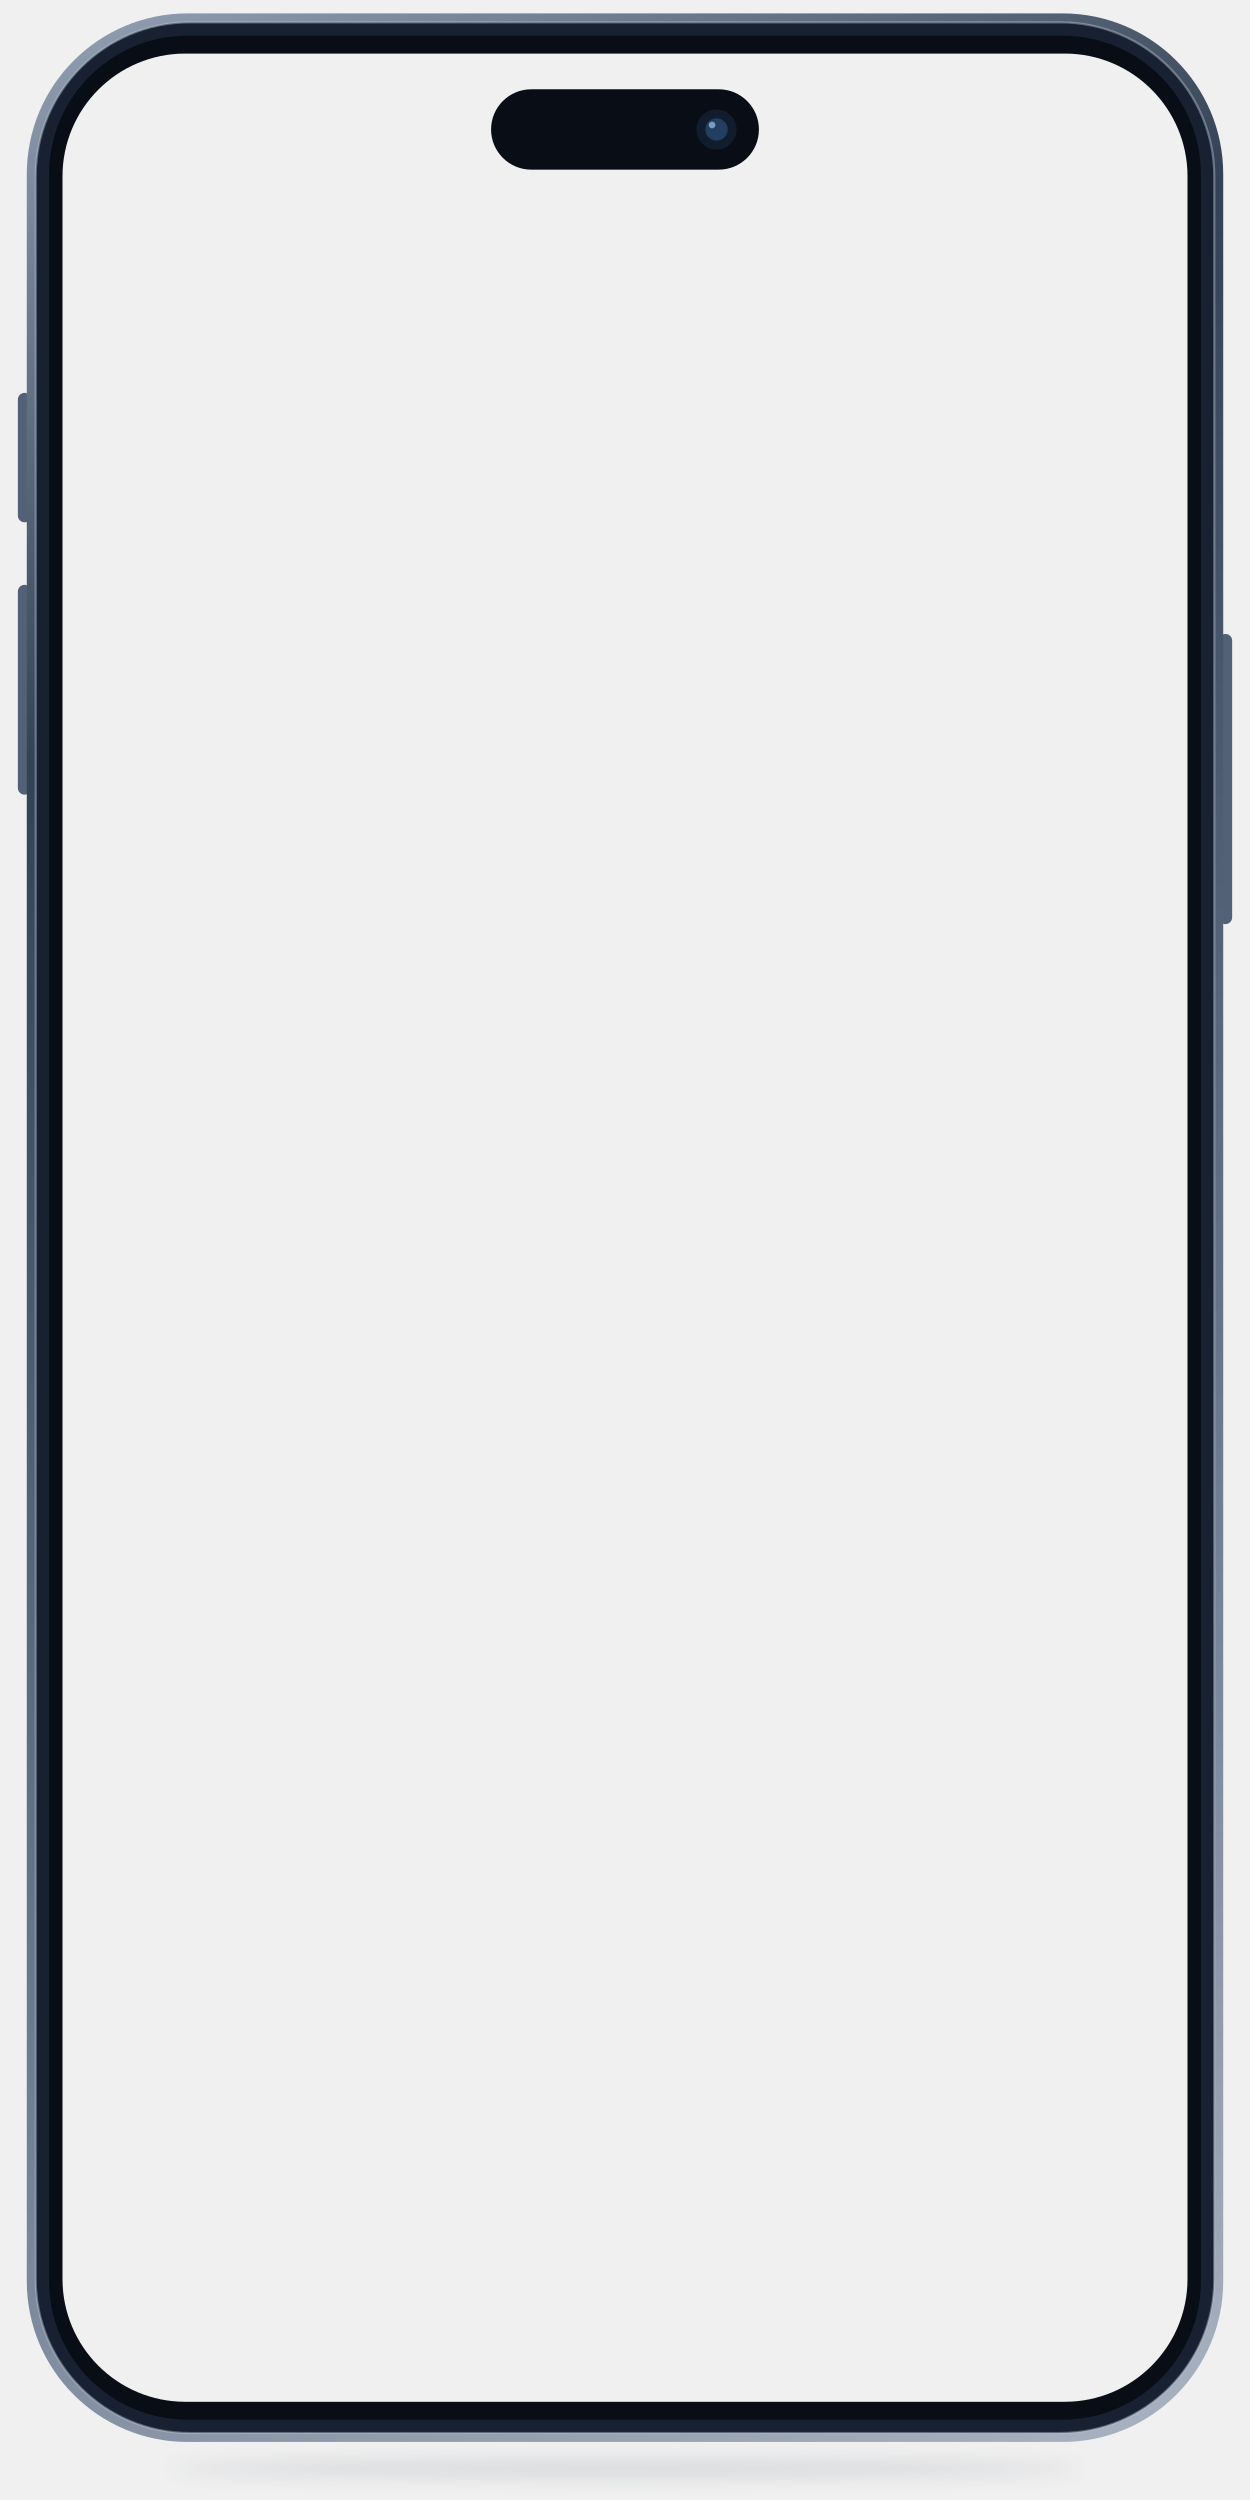
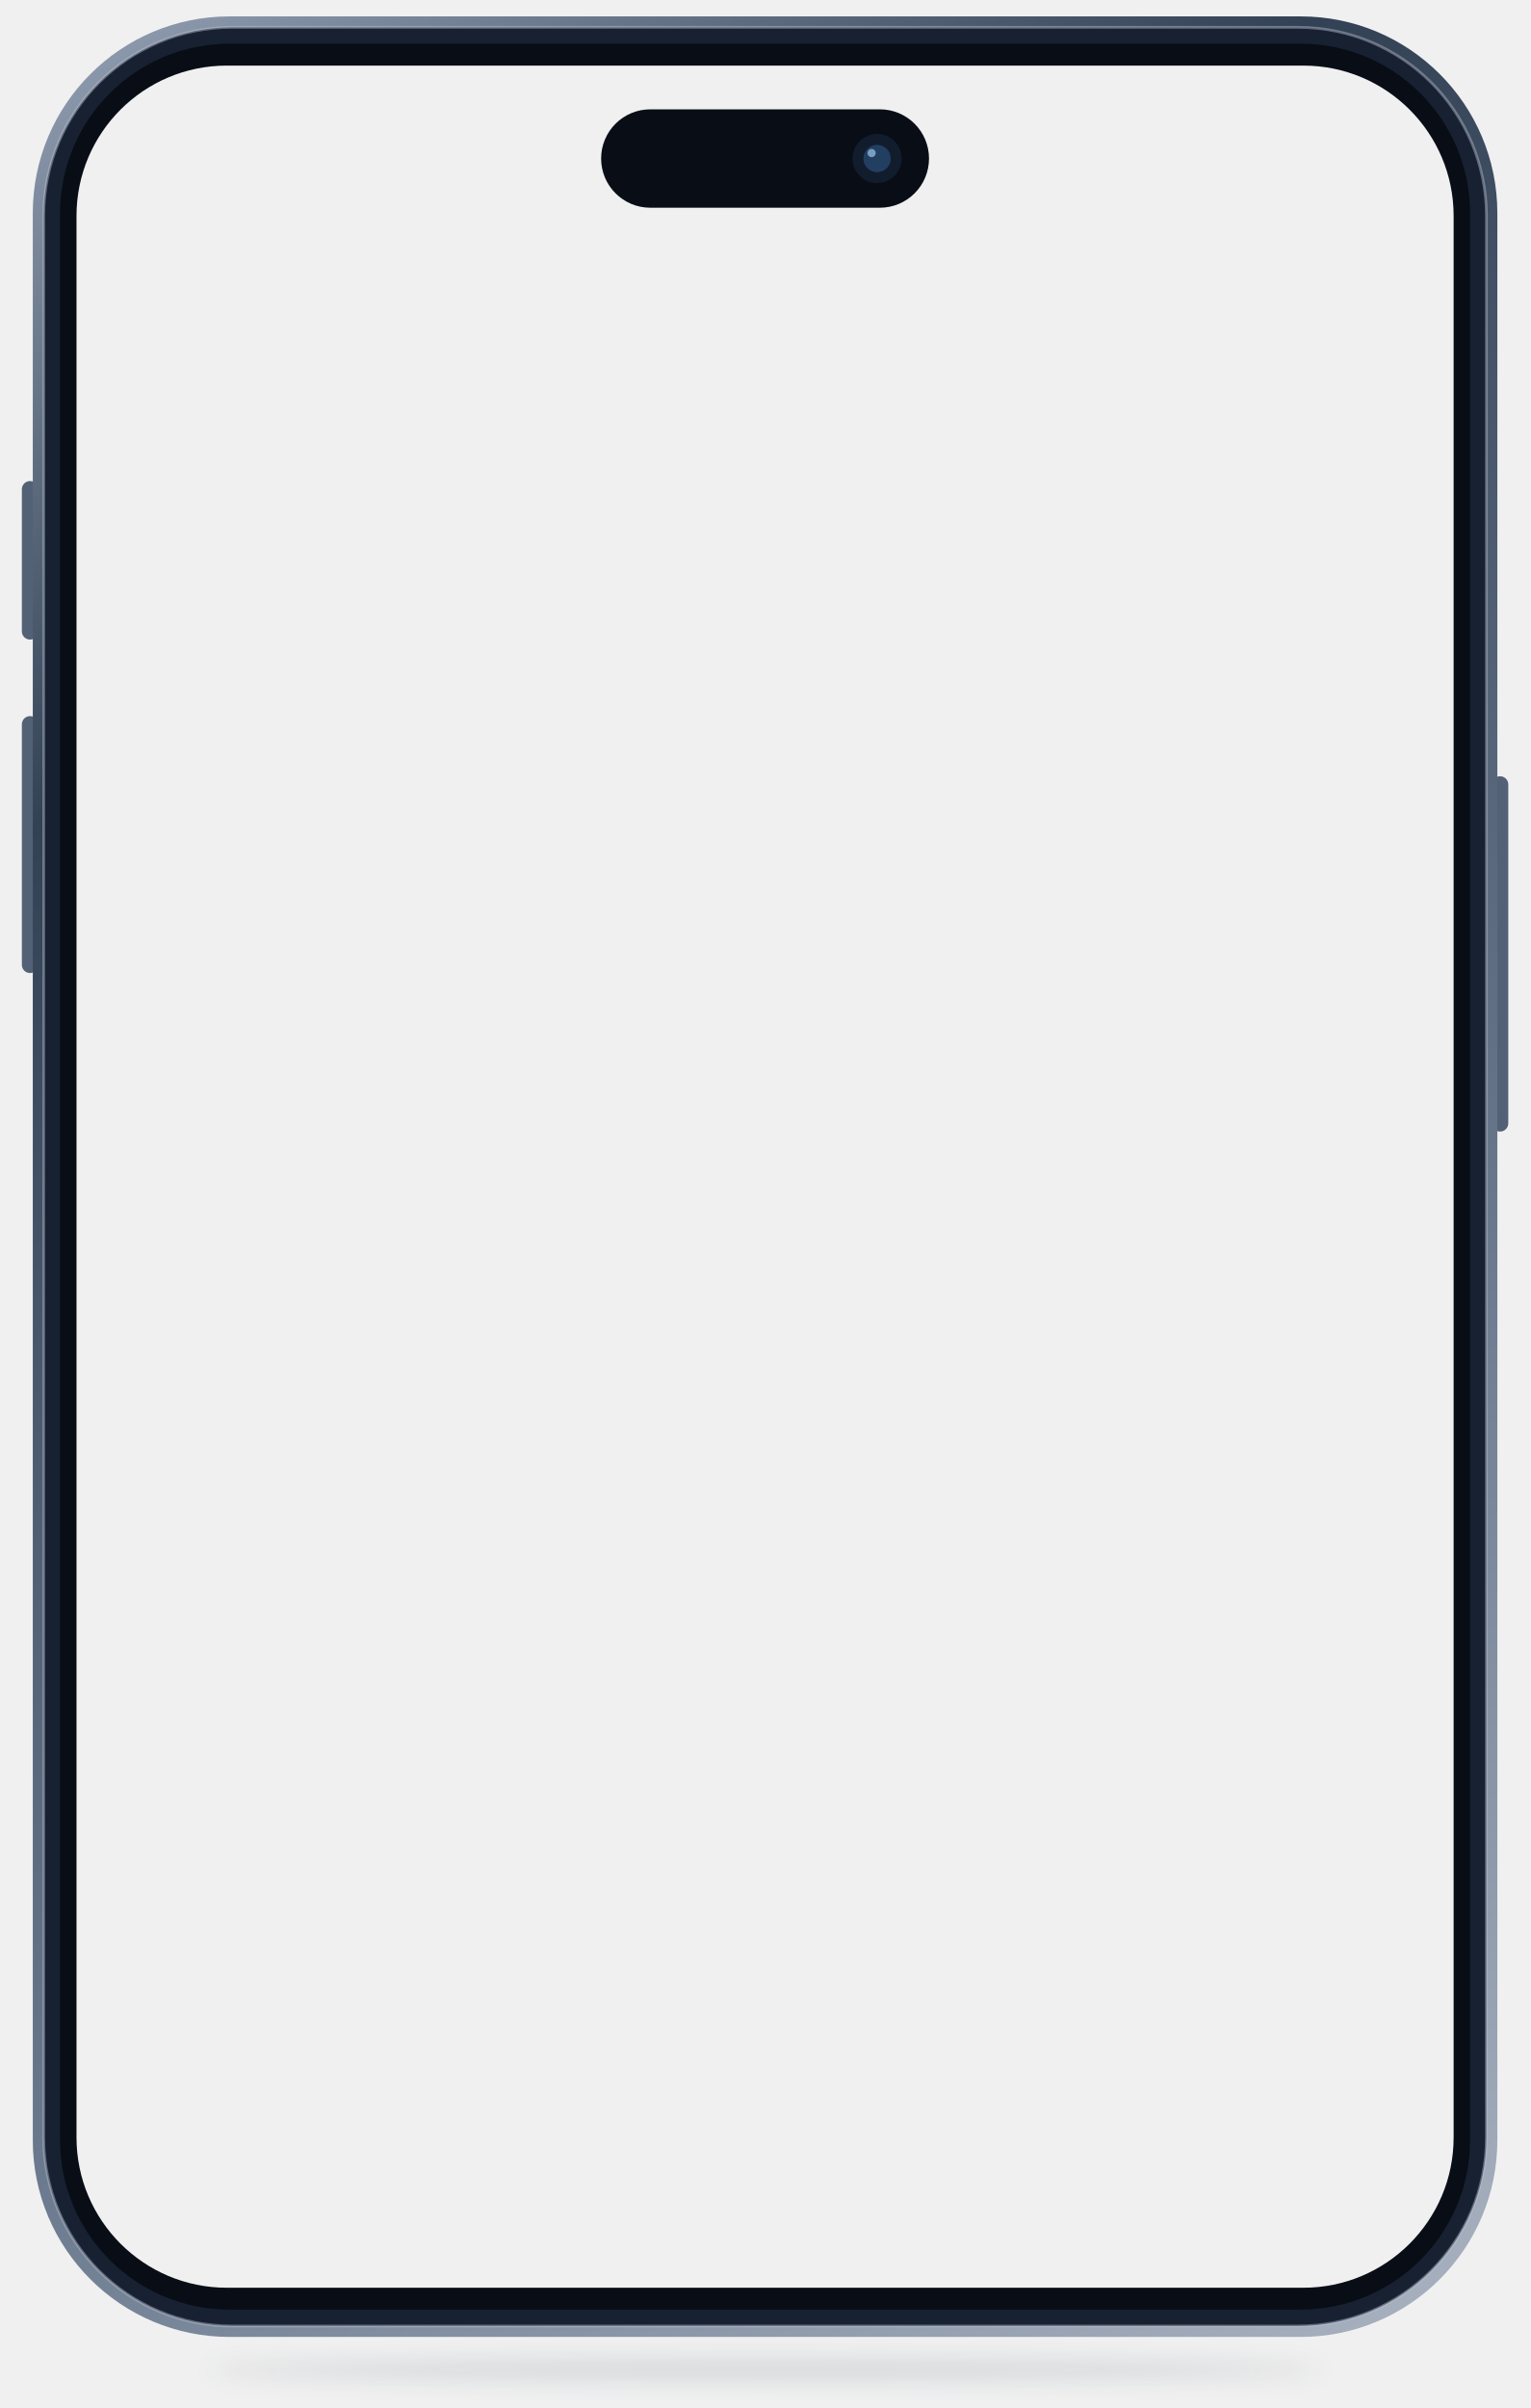
- <svg xmlns="http://www.w3.org/2000/svg" width="560" height="1120" viewBox="0 0 560 1120" fill="none">
+ <svg xmlns="http://www.w3.org/2000/svg" width="560" height="881" viewBox="0 0 560 881" fill="none">
  <defs>
-     <linearGradient id="edge" x1="12" y1="6" x2="548" y2="1094" gradientUnits="userSpaceOnUse">
+     <linearGradient id="edge" x1="12" y1="6" x2="548" y2="855" gradientUnits="userSpaceOnUse">
      <stop stop-color="#95a2b5" />
      <stop offset=".25" stop-color="#334155" />
      <stop offset=".65" stop-color="#68778c" />
      <stop offset="1" stop-color="#aab3c1" />
    </linearGradient>
-     <mask id="frame" maskUnits="userSpaceOnUse" x="0" y="0" width="560" height="1120">
-       <rect width="560" height="1120" fill="white" />
-       <rect x="28" y="24" width="504" height="1052" rx="55" fill="black" />
+     <mask id="frame" maskUnits="userSpaceOnUse" x="0" y="0" width="560" height="881">
+       <rect width="560" height="881" fill="white" />
+       <rect x="28" y="24" width="504" height="813" rx="55" fill="black" />
    </mask>
-     <filter id="shadow" x="64" y="1094" width="432" height="26" filterUnits="userSpaceOnUse">
+     <filter id="shadow" x="64" y="855" width="432" height="26" filterUnits="userSpaceOnUse">
      <feGaussianBlur stdDeviation="4" />
    </filter>
  </defs>
-   <ellipse cx="280" cy="1106" rx="204" ry="4" fill="#14213d" opacity=".12" filter="url(#shadow)" />
+   <ellipse cx="280" cy="867" rx="204" ry="4" fill="#14213d" opacity=".12" filter="url(#shadow)" />
  <rect x="8" y="176" width="6" height="58" rx="3" fill="#536176" />
  <rect x="8" y="262" width="6" height="94" rx="3" fill="#536176" />
  <rect x="546" y="284" width="6" height="130" rx="3" fill="#536176" />
  <g mask="url(#frame)">
-     <rect x="12" y="6" width="536" height="1088" rx="72" fill="url(#edge)" />
-     <rect x="16" y="10" width="528" height="1080" rx="69" fill="#172131" stroke="#bbc5d3" stroke-opacity=".45" />
-     <rect x="22" y="16" width="516" height="1068" rx="62" fill="#080d16" />
+     <rect x="12" y="6" width="536" height="849" rx="72" fill="url(#edge)" />
+     <rect x="16" y="10" width="528" height="841" rx="69" fill="#172131" stroke="#bbc5d3" stroke-opacity=".45" />
+     <rect x="22" y="16" width="516" height="829" rx="62" fill="#080d16" />
  </g>
  <rect x="220" y="40" width="120" height="36" rx="18" fill="#080d16" />
  <circle cx="321" cy="58" r="9" fill="#111c2d" />
  <circle cx="321" cy="58" r="5" fill="#223f62" />
  <circle cx="319" cy="56" r="1.5" fill="#9ec5e5" opacity=".7" />
</svg>
